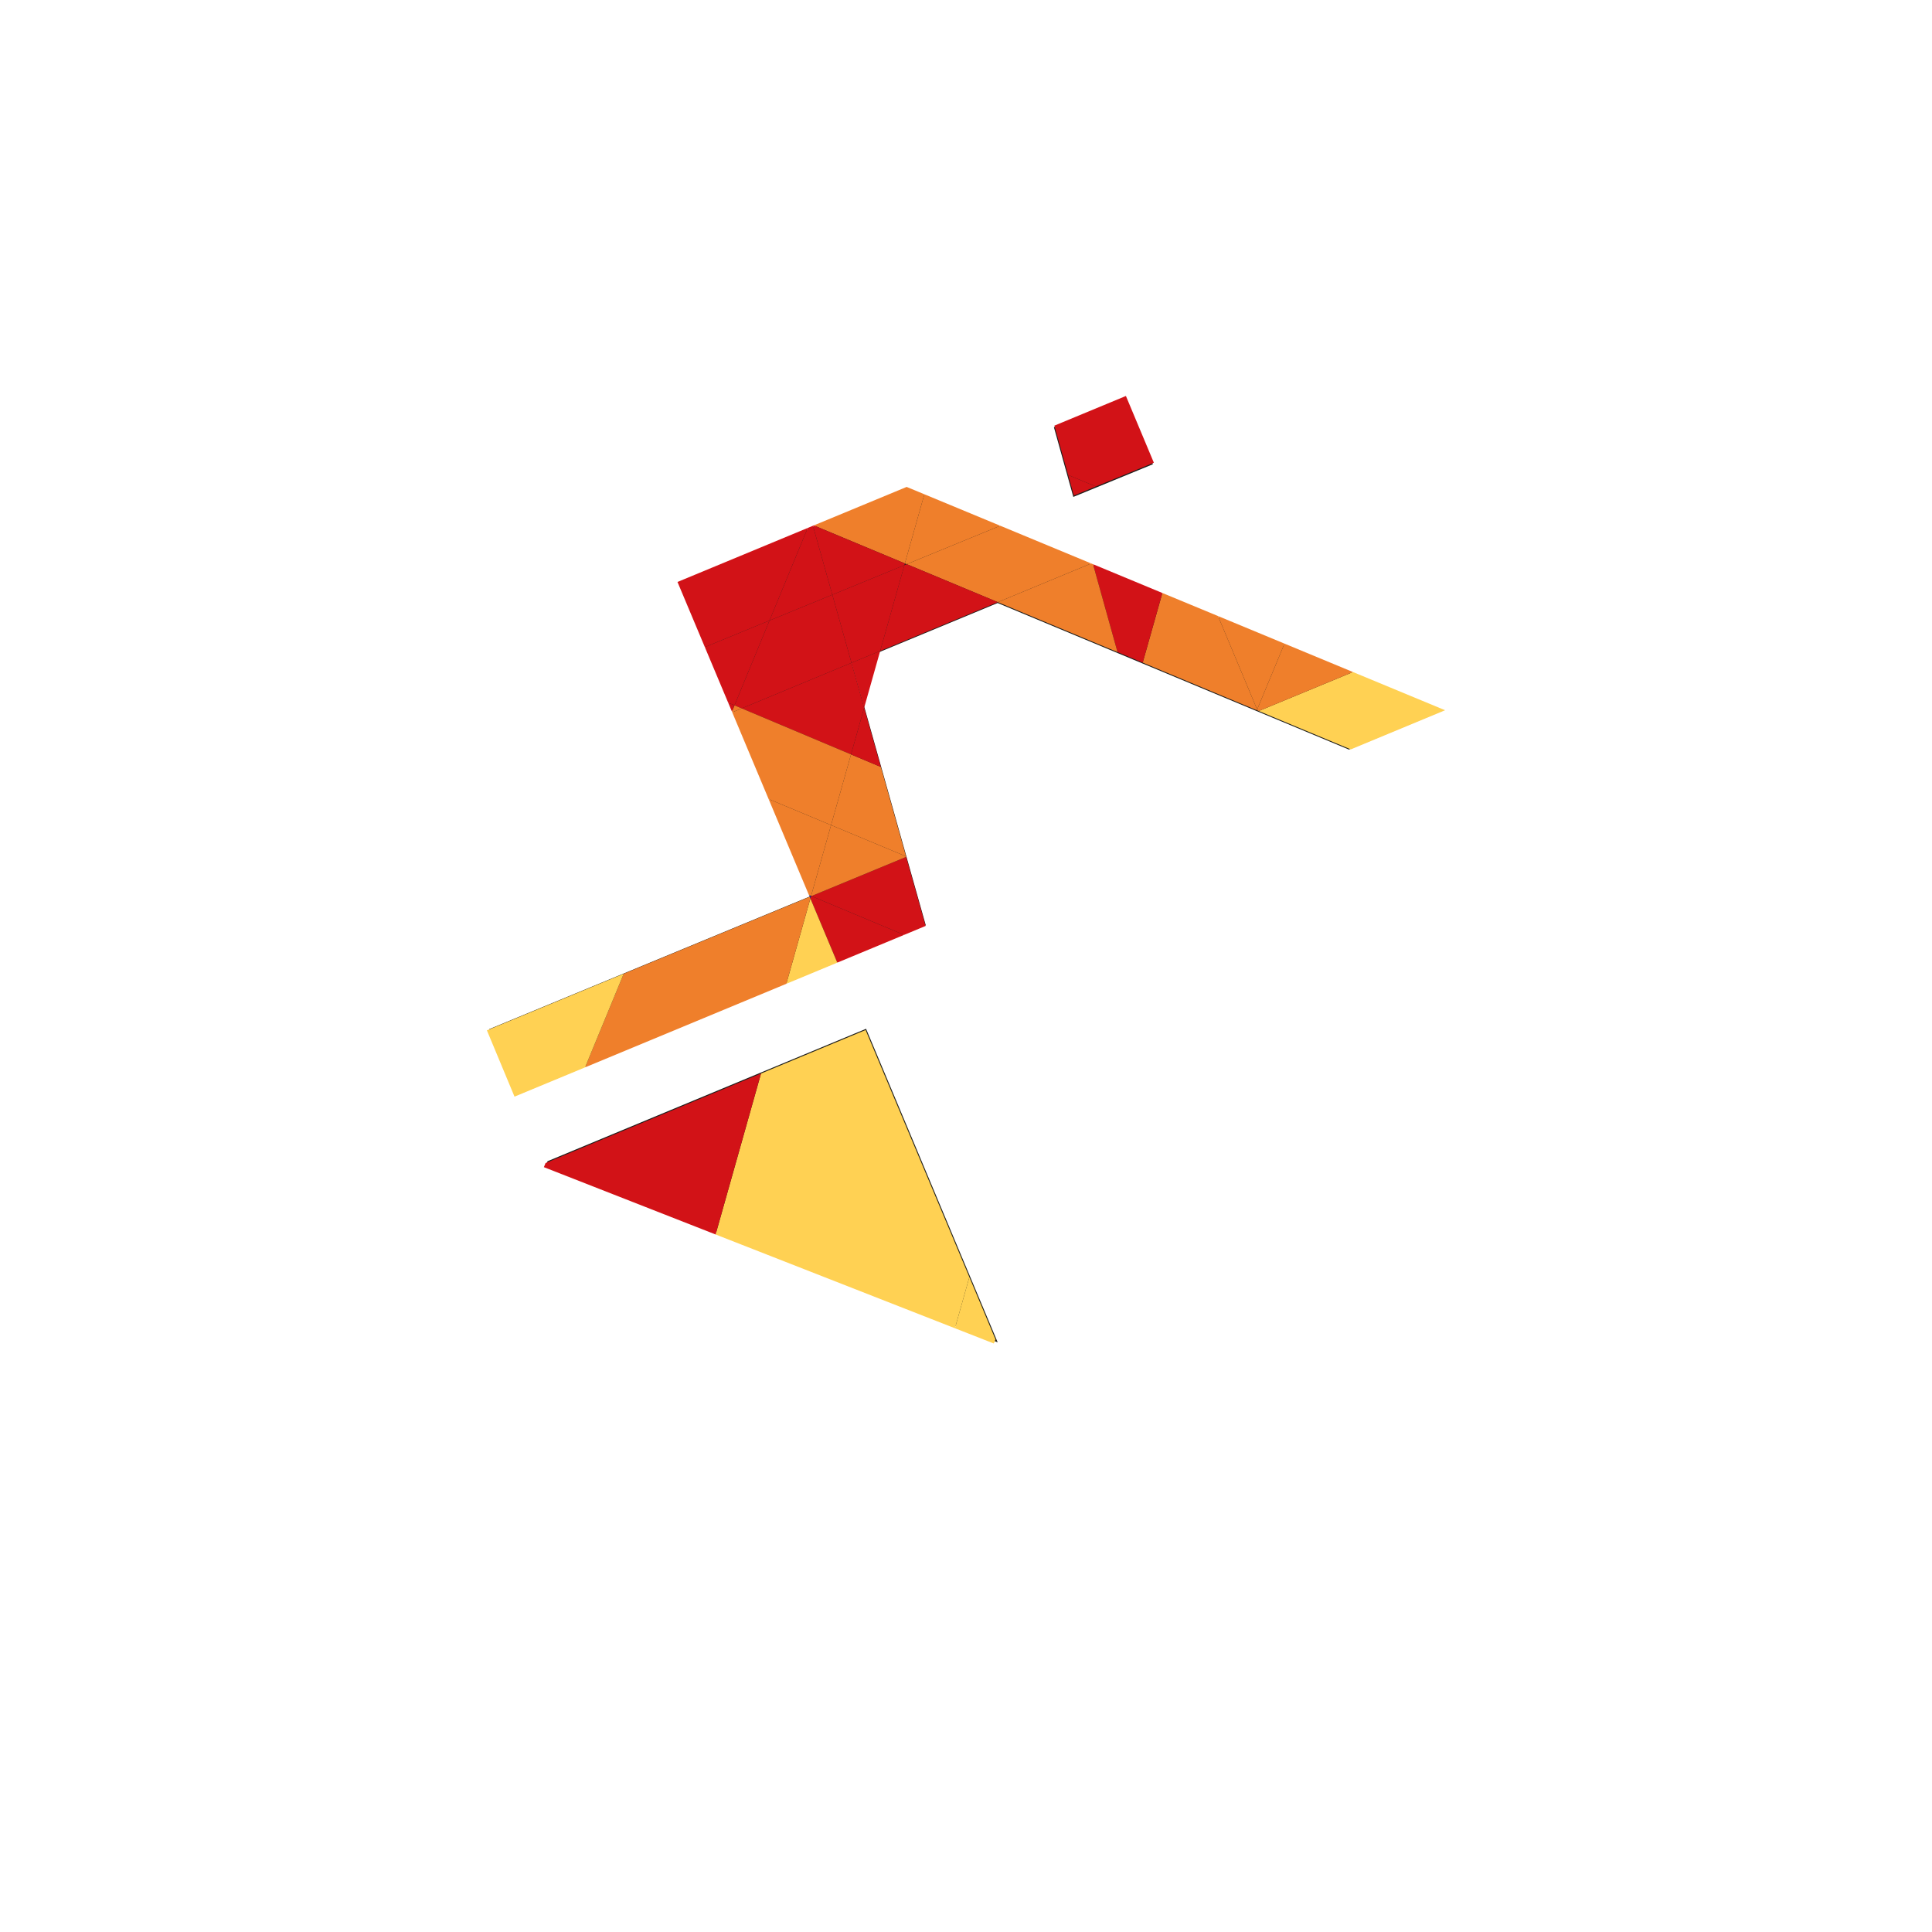
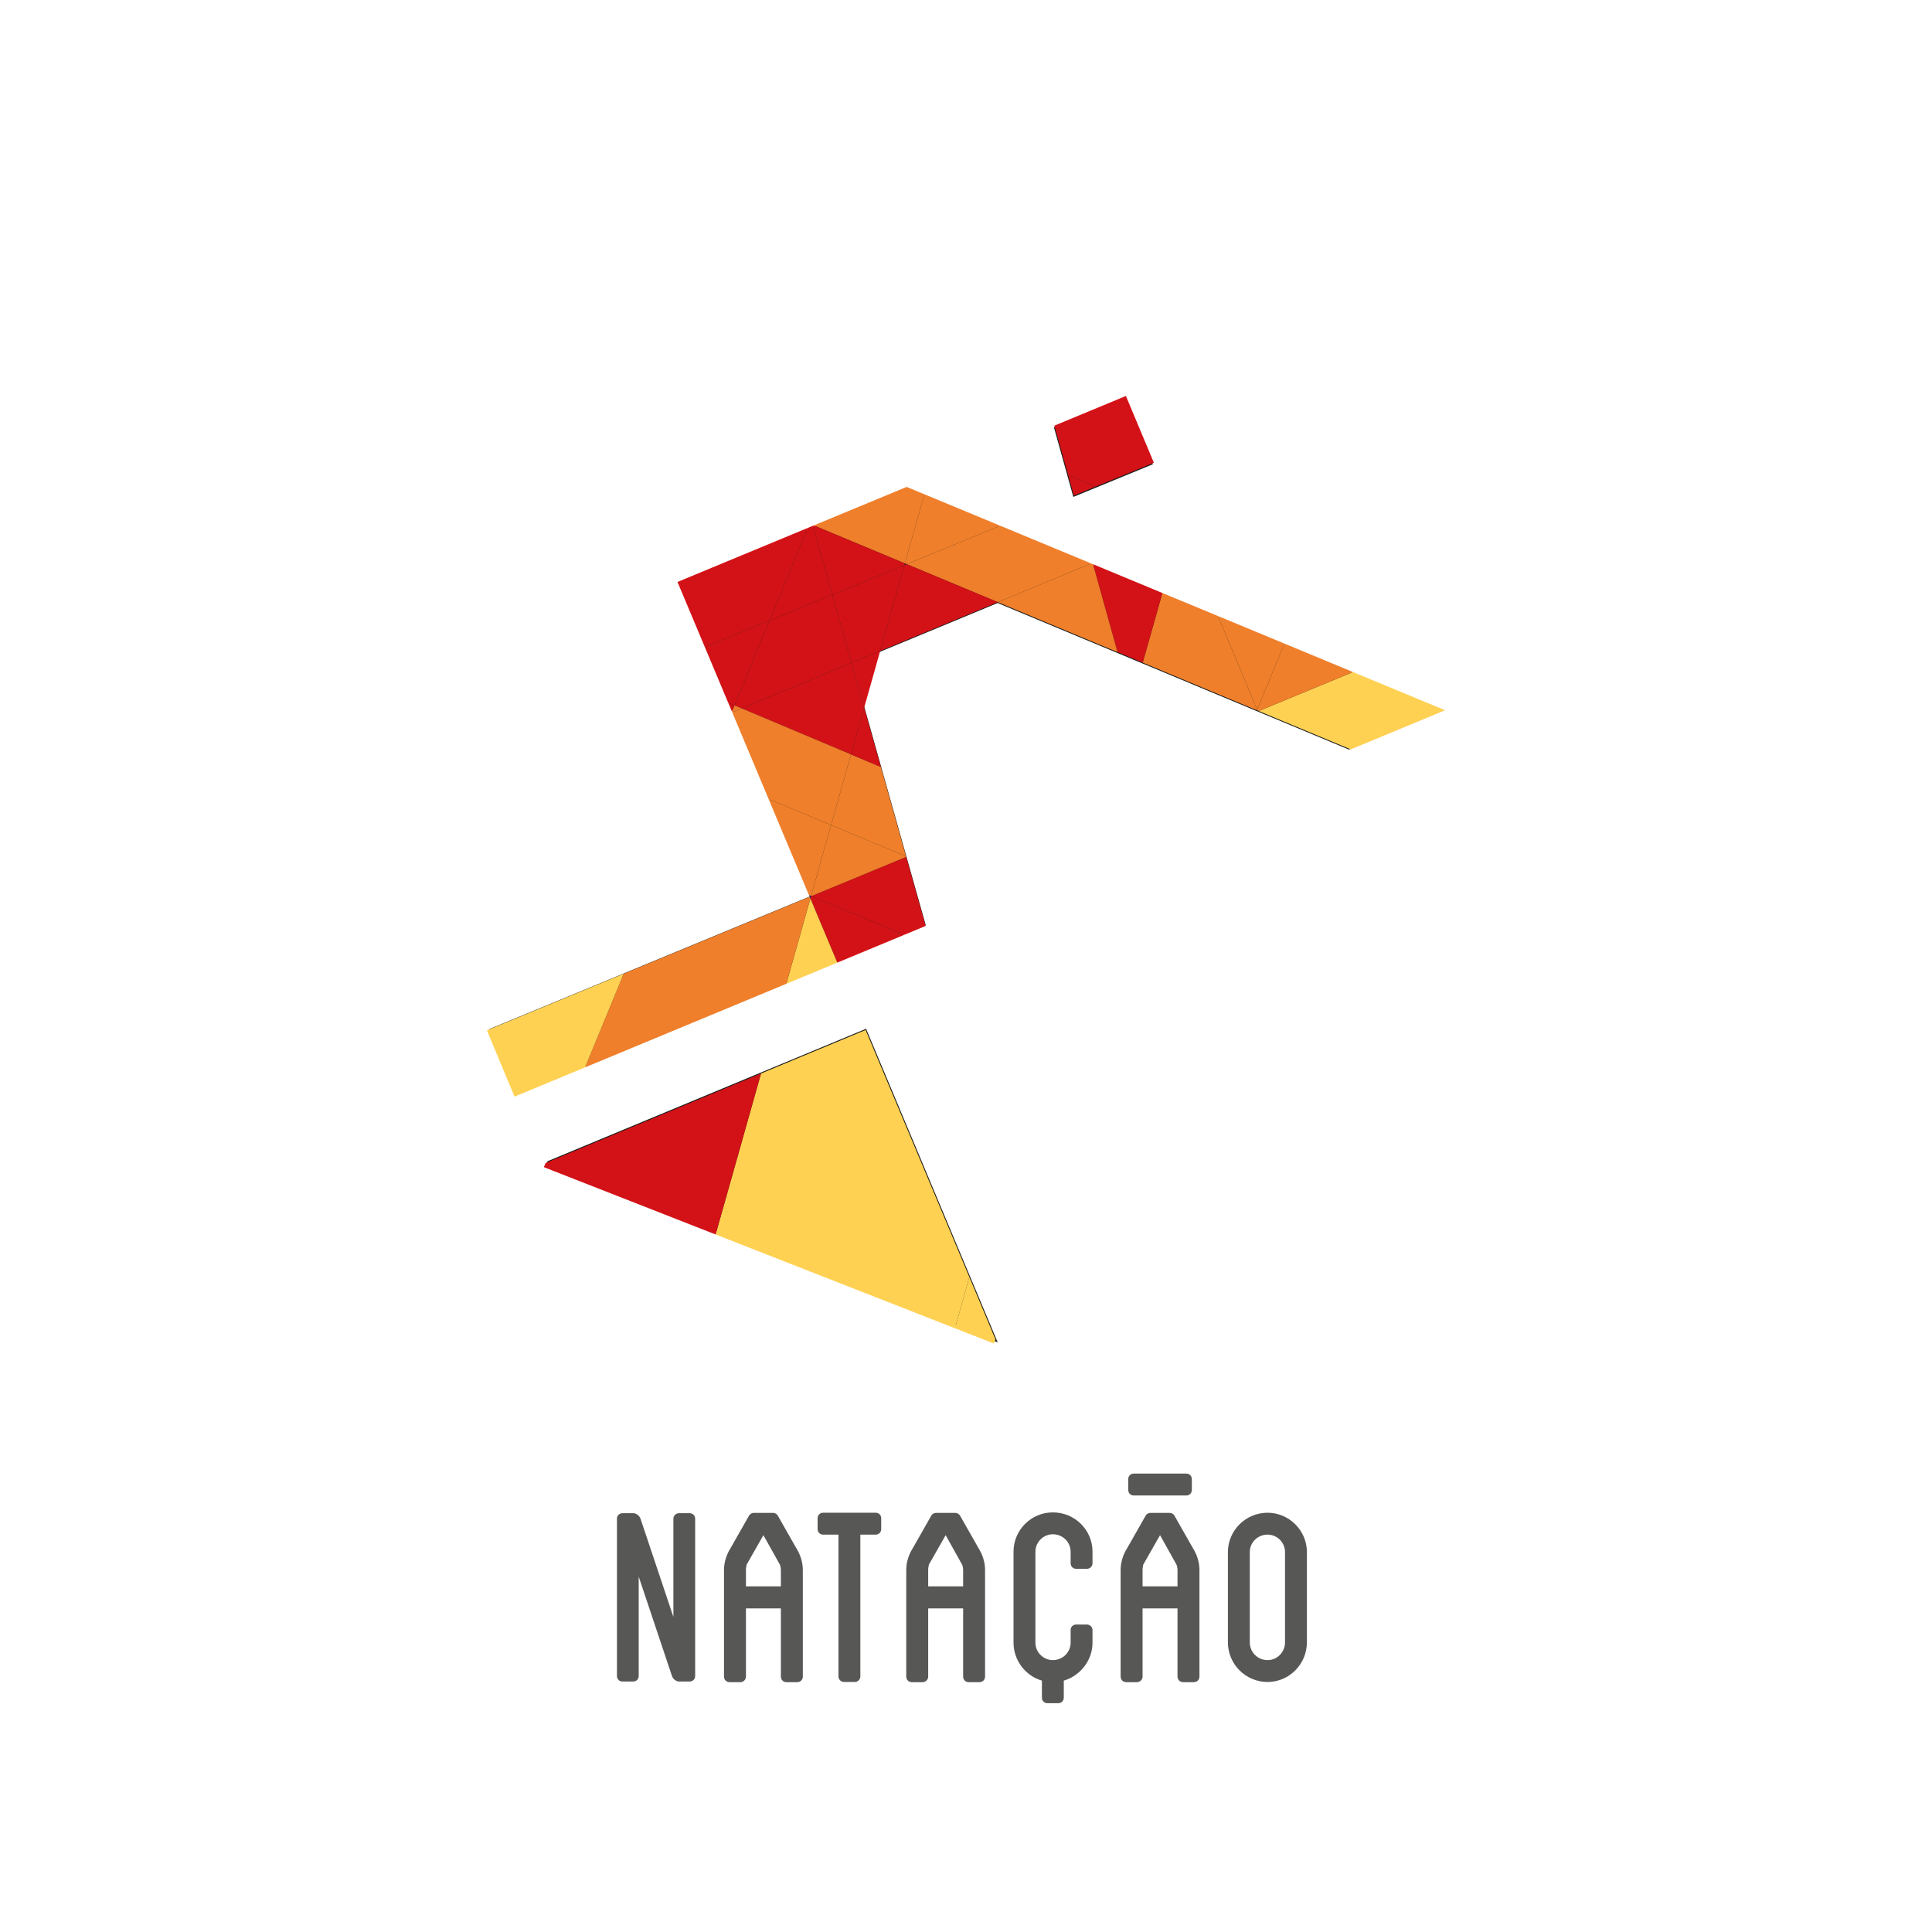
<svg xmlns="http://www.w3.org/2000/svg" viewBox="640 360 1280 720" height="256" width="256" xml:space="preserve" id="svg2" version="1.1">
  <defs id="defs6">
    <clipPath id="clipPath18" clipPathUnits="userSpaceOnUse">
      <path id="path16" d="M 0,1080 H 1920 V 0 H 0 Z" />
    </clipPath>
  </defs>
  <g transform="matrix(1.333333,0,0,-1.333333,0,1440)" id="g10">
+     <g id="g12">
+       <g clip-path="url(#clipPath18)" id="g14">
+         <g transform="translate(1011.99,243.1865)" id="g20">
+           <path id="path22" style="fill:#575756;fill-opacity:1;fill-rule:nonzero;stroke:none" d="m 0,0 v 5.776 c 0,4.758 -3.907,8.665 -8.834,8.665 -4.758,0 -8.666,-3.907 -8.666,-8.665 v -45.195 c 0,-4.757 3.908,-8.665 8.666,-8.665 4.927,0 8.834,3.908 8.834,8.665 v 6.287 c 0,1.528 1.189,2.718 2.719,2.718 h 5.437 c 1.36,0 2.719,-1.19 2.719,-2.718 v -6.287 c 0,-8.835 -6.117,-16.48 -14.273,-18.859 v -8.495 c 0,-1.53 -1.189,-2.719 -2.718,-2.719 h -5.437 c -1.529,0 -2.718,1.189 -2.718,2.719 v 8.495 c -8.157,2.379 -14.103,10.024 -14.103,18.859 V 5.776 c 0,10.874 8.835,19.539 19.54,19.539 10.873,0 19.709,-8.665 19.709,-19.539 V 0 c 0,-1.529 -1.359,-2.719 -2.719,-2.719 H 2.719 C 1.189,-2.719 0,-1.529 0,0" />
+         </g>
+         <g transform="translate(1118.516,248.793)" id="g24">
+           <path id="path26" style="fill:#575756;fill-opacity:1;fill-rule:nonzero;stroke:none" d="M 0,0 C 0,4.758 -3.908,8.665 -8.666,8.665 -13.594,8.665 -17.5,4.758 -17.5,0 v -44.855 c 0,-4.927 3.906,-8.835 8.834,-8.835 4.758,0 8.666,3.908 8.666,8.835 z m 10.873,0 v -44.855 c 0,-10.874 -8.834,-19.709 -19.539,-19.709 -10.873,0 -19.709,8.835 -19.709,19.709 V 0 c 0,10.704 8.836,19.539 19.709,19.539 10.705,0 19.539,-8.835 19.539,-19.539" />
+         </g>
+         <g transform="translate(842.4824,184.1436)" id="g28">
+           <path id="path30" style="fill:#575756;fill-opacity:1;fill-rule:evenodd;stroke:none" d="M 0,0 H 5.448 C 6.156,0.024 6.779,0.281 7.32,0.795 7.862,1.301 8.144,1.932 8.174,2.723 V 36.66 H 25.538 V 2.723 C 25.565,1.932 25.823,1.301 26.332,0.795 26.846,0.281 27.467,0.024 28.261,0 h 5.452 c 0.794,0.024 1.414,0.281 1.928,0.795 0.509,0.506 0.766,1.137 0.795,1.928 v 52.949 c 0,1.957 -0.286,3.856 -0.855,5.702 -0.564,1.845 -1.362,3.582 -2.382,5.195 l -9.194,16.174 c -0.256,0.424 -0.596,0.763 -0.994,0.992 -0.424,0.257 -0.879,0.369 -1.388,0.369 h -9.534 c -0.514,0 -0.967,-0.112 -1.391,-0.369 C 10.3,83.506 9.957,83.167 9.707,82.743 L 0.51,66.569 c -1.024,-1.613 -1.818,-3.35 -2.382,-5.195 -0.569,-1.846 -0.855,-3.745 -0.855,-5.702 V 2.723 C -2.694,1.932 -2.441,1.301 -1.932,0.795 -1.419,0.281 -0.794,0.024 0,0 m 8.174,47.619 v 8.053 c 0,0.516 0.024,0.992 0.111,1.415 0.059,0.458 0.142,0.882 0.229,1.314 l 8.34,14.639 8.174,-14.639 c 0.17,-0.432 0.285,-0.856 0.368,-1.314 0.087,-0.423 0.142,-0.899 0.142,-1.415 v -8.053 z" />
+         </g>
+         <g transform="translate(933.0371,184.1436)" id="g32">
+           <path id="path34" style="fill:#575756;fill-opacity:1;fill-rule:evenodd;stroke:none" d="M 0,0 H 5.448 C 6.156,0.024 6.779,0.281 7.32,0.795 7.862,1.301 8.144,1.932 8.174,2.723 V 36.66 H 25.538 V 2.723 C 25.565,1.932 25.823,1.301 26.332,0.795 26.846,0.281 27.467,0.024 28.261,0 h 5.452 c 0.794,0.024 1.414,0.281 1.928,0.795 0.509,0.506 0.766,1.137 0.795,1.928 v 52.949 c 0,1.957 -0.286,3.856 -0.855,5.702 -0.564,1.845 -1.362,3.582 -2.382,5.195 l -9.194,16.174 c -0.256,0.424 -0.596,0.763 -0.994,0.992 -0.424,0.257 -0.879,0.369 -1.388,0.369 h -9.534 c -0.514,0 -0.967,-0.112 -1.391,-0.369 C 10.3,83.506 9.957,83.167 9.707,82.743 L 0.51,66.569 c -1.024,-1.613 -1.818,-3.35 -2.382,-5.195 -0.569,-1.846 -0.855,-3.745 -0.855,-5.702 V 2.723 C -2.694,1.932 -2.441,1.301 -1.932,0.795 -1.419,0.281 -0.794,0.024 0,0 m 8.174,47.619 v 8.053 c 0,0.516 0.024,0.992 0.111,1.415 0.059,0.458 0.142,0.882 0.229,1.314 l 8.34,14.639 8.174,-14.639 c 0.17,-0.432 0.285,-0.856 0.368,-1.314 0.087,-0.423 0.142,-0.899 0.142,-1.415 v -8.053 z" />
+         </g>
+         <g transform="translate(1039.562,184.1436)" id="g36">
+           <path id="path38" style="fill:#575756;fill-opacity:1;fill-rule:evenodd;stroke:none" d="M 0,0 H 5.448 C 6.156,0.024 6.779,0.281 7.32,0.795 7.862,1.301 8.144,1.932 8.174,2.723 V 36.66 H 25.538 V 2.723 C 25.565,1.932 25.823,1.301 26.332,0.795 26.846,0.281 27.467,0.024 28.261,0 h 5.452 c 0.794,0.024 1.414,0.281 1.928,0.795 0.509,0.506 0.766,1.137 0.795,1.928 v 52.949 c 0,1.957 -0.286,3.856 -0.855,5.702 -0.564,1.845 -1.362,3.582 -2.382,5.195 l -9.194,16.174 c -0.256,0.424 -0.596,0.763 -0.994,0.992 -0.424,0.257 -0.879,0.369 -1.388,0.369 h -9.534 c -0.514,0 -0.967,-0.112 -1.391,-0.369 C 10.3,83.506 9.957,83.167 9.707,82.743 L 0.51,66.569 c -1.024,-1.613 -1.818,-3.35 -2.382,-5.195 -0.569,-1.846 -0.855,-3.745 -0.855,-5.702 V 2.723 C -2.694,1.932 -2.441,1.301 -1.932,0.795 -1.419,0.281 -0.794,0.024 0,0 m 8.174,47.619 v 8.053 c 0,0.516 0.024,0.992 0.111,1.415 0.059,0.458 0.142,0.882 0.229,1.314 l 8.34,14.639 8.174,-14.639 c 0.17,-0.432 0.285,-0.856 0.368,-1.314 0.087,-0.423 0.142,-0.899 0.142,-1.415 v -8.053 z" />
+         </g>
+         <g transform="translate(814.6045,220.957)" id="g40">
+           <path id="path42" style="fill:#575756;fill-opacity:1;fill-rule:nonzero;stroke:none" d="M 0,0 V -4.393 L -1.473,0 -16.347,44.438 c -0.507,1.512 -2.196,2.686 -3.513,2.697 h -0.022 -0.051 -5.21 -0.068 -0.134 c -1.517,0 -2.698,-1.181 -2.698,-2.697 v -78.221 c 0,-1.525 1.181,-2.705 2.698,-2.705 h 5.412 c 1.517,0 2.702,1.18 2.702,2.705 V 0 15.626 L -12.002,0 -0.697,-33.783 c 0.357,-1.071 1.222,-1.971 2.218,-2.41 l 0.02,-0.006 c 0.363,-0.186 0.762,-0.289 1.167,-0.289 H 2.77 2.845 8.113 8.178 8.182 8.243 8.247 l 0.068,0.004 h 0.007 l 0.055,0.009 h 0.014 l 0.051,0.004 H 8.46 c 1.349,0.172 2.353,1.28 2.353,2.688 v 78.221 c 0,1.516 -1.187,2.697 -2.7,2.697 H 2.708 C 1.355,47.135 0,45.954 0,44.438 Z" />
+         </g>
+         <g transform="translate(917.8682,265.6143)" id="g44">
+           <path id="path46" style="fill:#575756;fill-opacity:1;fill-rule:nonzero;stroke:none" d="m 0,0 v -5.437 c 0,-1.53 -1.189,-2.719 -2.719,-2.719 h -7.645 v -70.511 c 0,-1.359 -1.19,-2.719 -2.719,-2.719 h -5.438 c -1.529,0 -2.718,1.36 -2.718,2.719 v 70.511 h -7.645 c -1.529,0 -2.719,1.189 -2.719,2.719 V 0 c 0,1.528 1.19,2.718 2.719,2.718 H -2.719 C -1.189,2.718 0,1.528 0,0" />
+         </g>
+         <g transform="translate(1072.219,285.0625)" id="g48">
+           <path id="path50" style="fill:#575756;fill-opacity:1;fill-rule:nonzero;stroke:none" d="m 0,0 v -5.437 c 0,-1.53 -1.189,-2.719 -2.719,-2.719 h -7.645 -10.875 -7.645 c -1.529,0 -2.719,1.189 -2.719,2.719 V 0 c 0,1.528 1.19,2.718 2.719,2.718 H -2.719 C -1.189,2.718 0,1.528 0,0" />
+         </g>
+       </g>
+     </g>
    <g transform="translate(752.0879,443.002)" id="g52">
      <path id="path54" style="fill:#1d1d1b;fill-opacity:1;fill-rule:nonzero;stroke:none" d="m 0,0 -0.827,-2.031 224.483,-87.971 -65.4,155.791 z" />
    </g>
    <g transform="translate(930.6406,777.3643)" id="g56">
      <path id="path58" style="fill:#1d1d1b;fill-opacity:1;fill-rule:nonzero;stroke:none" d="m 0,0 -113.327,-47.009 65.375,-155.695 -159.608,-66.029 13.657,-32.79 203.271,84.407 -36.637,130.121 72.344,29.993 174.553,-72.809 46.65,19.373 z" />
    </g>
    <g transform="translate(1052.875,789.3286)" id="g60">
      <path id="path62" style="fill:#1d1d1b;fill-opacity:1;fill-rule:nonzero;stroke:none" d="m 0,0 -13.812,33.007 -35.367,-14.67 9.635,-34.578 z" />
    </g>
    <g transform="translate(1198.062,667.0874)" id="g64">
      <path id="path66" style="fill:#ffd153;fill-opacity:1;fill-rule:nonzero;stroke:none" d="M 0,0 -46.875,-19.453 -92.59,-0.383 -45.771,18.98 Z" />
    </g>
    <g transform="translate(1152.292,686.0674)" id="g68">
      <path id="path70" style="fill:#ef7f2b;fill-opacity:1;fill-rule:nonzero;stroke:none" d="m 0,0 -46.819,-19.363 -0.607,0.256 -0.202,0.478 13.59,32.751 z" />
    </g>
    <g transform="translate(1118.254,700.189)" id="g72">
      <path id="path74" style="fill:#ef7f2b;fill-opacity:1;fill-rule:nonzero;stroke:none" d="M 0,0 -13.59,-32.75 -33.027,13.701 Z" />
    </g>
    <g transform="translate(1104.664,667.4385)" id="g76">
      <path id="path78" style="fill:#ef7f2b;fill-opacity:1;fill-rule:nonzero;stroke:none" d="m 0,0 -0.146,-0.351 -56.71,23.667 9.763,34.592 27.656,-11.456 z" />
    </g>
    <g transform="translate(1023.11,739.6514)" id="g80">
      <path id="path82" style="fill:#d21217;fill-opacity:1;fill-rule:nonzero;stroke:none" d="m 0,0 34.461,-14.305 -9.764,-34.591 -12.522,5.225 z" />
    </g>
    <g transform="translate(1039.459,823.2456)" id="g84">
      <path id="path86" style="fill:#d21217;fill-opacity:1;fill-rule:nonzero;stroke:none" d="m 0,0 13.883,-33.154 -28.817,-11.824 -13.772,5.721 -6.84,24.51 z" />
    </g>
    <g transform="translate(1035.285,695.98)" id="g88">
      <path id="path90" style="fill:#ef7f2b;fill-opacity:1;fill-rule:nonzero;stroke:none" d="m 0,0 -59.473,24.806 46.397,19.233 0.901,-0.368 z" />
    </g>
    <g transform="translate(1024.525,778.2681)" id="g92">
      <path id="path94" style="fill:#d21217;fill-opacity:1;fill-rule:nonzero;stroke:none" d="M 0,0 -10.924,-4.507 -13.772,5.72 Z" />
    </g>
    <g transform="translate(1022.209,740.0186)" id="g96">
      <path id="path98" style="fill:#ef7f2b;fill-opacity:1;fill-rule:nonzero;stroke:none" d="M 0,0 -46.396,-19.232 -91.669,-0.349 -45.18,18.738 Z" />
    </g>
    <g transform="translate(977.0293,758.7563)" id="g100">
      <path id="path102" style="fill:#ef7f2b;fill-opacity:1;fill-rule:nonzero;stroke:none" d="m 0,0 -46.489,-19.086 -0.918,0.367 9.689,34.368 z" />
    </g>
    <g transform="translate(975.8125,720.7861)" id="g104">
      <path id="path106" style="fill:#d21217;fill-opacity:1;fill-rule:nonzero;stroke:none" d="m 0,0 -58.455,-24.237 12.025,42.626 1.158,0.495 z" />
    </g>
    <g transform="translate(961.6729,385.4111)" id="g108">
      <path id="path110" style="fill:#ffd153;fill-opacity:1;fill-rule:nonzero;stroke:none" d="m 0,0 12.983,-30.968 -0.828,-2.021 -19.325,7.574 z" />
    </g>
    <g transform="translate(961.6729,385.4111)" id="g112">
      <path id="path114" style="fill:#ffd153;fill-opacity:1;fill-rule:nonzero;stroke:none" d="m 0,0 -7.17,-25.415 -118.923,46.598 22.564,79.989 51.966,21.608 z" />
    </g>
    <g transform="translate(930.2656,594.2148)" id="g116">
      <path id="path118" style="fill:#d21217;fill-opacity:1;fill-rule:nonzero;stroke:none" d="m 0,0 9.652,-34.314 -10.663,-4.433 -46.065,19.272 z" />
    </g>
    <g transform="translate(939.3115,774.4053)" id="g120">
      <path id="path122" style="fill:#ef7f2b;fill-opacity:1;fill-rule:nonzero;stroke:none" d="M 0,0 -9.689,-34.368 -54.944,-15.484 -8.806,3.642 Z" />
    </g>
    <g transform="translate(930.1914,594.4731)" id="g124">
      <path id="path126" style="fill:#ef7f2b;fill-opacity:1;fill-rule:nonzero;stroke:none" d="m 0,0 0.074,-0.258 -47.076,-19.475 -0.165,0.075 9.931,35.195 z" />
    </g>
    <g transform="translate(917.6875,638.8999)" id="g128">
      <path id="path130" style="fill:#ef7f2b;fill-opacity:1;fill-rule:nonzero;stroke:none" d="m 0,0 12.504,-44.427 -37.236,15.537 9.911,35.123 z" />
    </g>
    <g transform="translate(884.3672,758.9214)" id="g132">
      <path id="path134" style="fill:#d21217;fill-opacity:1;fill-rule:nonzero;stroke:none" d="M 0,0 45.255,-18.884 45.016,-19.746 9.214,-34.442 -0.423,-0.181 Z" />
    </g>
    <g transform="translate(929.3828,739.1753)" id="g136">
      <path id="path138" style="fill:#d21217;fill-opacity:1;fill-rule:nonzero;stroke:none" d="m 0,0 -12.025,-42.626 -14.252,-5.903 -9.525,33.833 z" />
    </g>
    <g transform="translate(929.2549,555.4678)" id="g140">
      <path id="path142" style="fill:#d21217;fill-opacity:1;fill-rule:nonzero;stroke:none" d="m 0,0 -33.21,-13.792 -13.369,31.87 0.31,1.104 0.204,0.09 z" />
    </g>
    <g transform="translate(909.3945,668.3218)" id="g144">
      <path id="path146" style="fill:#d21217;fill-opacity:1;fill-rule:nonzero;stroke:none" d="m 0,0 8.293,-29.422 -14.821,6.234 z" />
    </g>
    <g transform="translate(903.1055,690.646)" id="g148">
      <path id="path150" style="fill:#d21217;fill-opacity:1;fill-rule:nonzero;stroke:none" d="M 0,0 14.252,5.903 6.289,-22.324 Z" />
    </g>
    <g transform="translate(903.1055,690.646)" id="g152">
      <path id="path154" style="fill:#d21217;fill-opacity:1;fill-rule:nonzero;stroke:none" d="m 0,0 6.289,-22.324 -6.528,-23.189 -54.322,22.875 z" />
    </g>
    <g transform="translate(893.5811,724.479)" id="g156">
      <path id="path158" style="fill:#d21217;fill-opacity:1;fill-rule:nonzero;stroke:none" d="m 0,0 9.524,-33.833 -54.56,-22.638 -3.584,1.509 17.394,42.147 z" />
    </g>
    <g transform="translate(902.8662,645.1333)" id="g160">
      <path id="path162" style="fill:#ef7f2b;fill-opacity:1;fill-rule:nonzero;stroke:none" d="m 0,0 -9.911,-35.124 -31.042,12.965 -18.075,43.086 4.707,1.948 z" />
    </g>
    <g transform="translate(882.6758,573.5459)" id="g164">
      <path id="path166" style="fill:#ffd153;fill-opacity:1;fill-rule:nonzero;stroke:none" d="M 0,0 13.369,-31.87 -11.953,-42.387 Z" />
    </g>
    <g transform="translate(883.9443,758.7402)" id="g168">
      <path id="path170" style="fill:#d21217;fill-opacity:1;fill-rule:nonzero;stroke:none" d="M 0,0 9.637,-34.261 -21.589,-47.077 -2.594,-1.069 Z" />
    </g>
    <g transform="translate(892.9551,610.0098)" id="g172">
      <path id="path174" style="fill:#ef7f2b;fill-opacity:1;fill-rule:nonzero;stroke:none" d="m 0,0 -9.931,-35.195 -1.067,0.442 -20.044,47.718 z" />
    </g>
    <g transform="translate(882.324,574.3917)" id="g176">
      <path id="path178" style="fill:#2e2b84;fill-opacity:1;fill-rule:nonzero;stroke:none" d="M 0,0 0.662,0.258 0.7,0.423 -0.367,0.865 Z" />
    </g>
    <g transform="translate(882.324,574.3917)" id="g180">
      <path id="path182" style="fill:#2e2b84;fill-opacity:1;fill-rule:nonzero;stroke:none" d="m 0,0 0.352,-0.846 0.31,1.104 z" />
    </g>
    <g transform="translate(882.3242,574.3916)" id="g184">
      <path id="path186" style="fill:#ef7f2b;fill-opacity:1;fill-rule:nonzero;stroke:none" d="m 0,0 0.352,-0.846 -11.954,-42.386 -99.999,-41.522 19.199,46.524 z" />
    </g>
    <g transform="translate(881.3506,757.6709)" id="g188">
      <path id="path190" style="fill:#d21217;fill-opacity:1;fill-rule:nonzero;stroke:none" d="M 0,0 -18.995,-46.007 -51.12,-59.211 -64.71,-26.844 Z" />
    </g>
    <g transform="translate(862.3555,711.6636)" id="g192">
      <path id="path194" style="fill:#d21217;fill-opacity:1;fill-rule:nonzero;stroke:none" d="m 0,0 -17.395,-42.147 -3.144,1.343 -11.586,27.6 z" />
    </g>
    <g transform="translate(858.1436,486.583)" id="g196">
      <path id="path198" style="fill:#d21217;fill-opacity:1;fill-rule:nonzero;stroke:none" d="m 0,0 -22.563,-79.989 -85.324,33.447 v 0.021 l 0.827,2.023 z" />
    </g>
    <g transform="translate(844.9609,669.5166)" id="g200">
      <path id="path202" style="fill:#ef7f2b;fill-opacity:1;fill-rule:nonzero;stroke:none" d="M 0,0 3.584,-1.509 -1.123,-3.456 -1.27,-3.107 Z" />
    </g>
    <g transform="translate(841.8164,670.8599)" id="g204">
      <path id="path206" style="fill:#d21217;fill-opacity:1;fill-rule:nonzero;stroke:none" d="M 0,0 3.145,-1.343 1.875,-4.451 Z" />
    </g>
    <g transform="translate(789.9219,536.1611)" id="g208">
      <path id="path210" style="fill:#ffd153;fill-opacity:1;fill-rule:nonzero;stroke:none" d="m 0,0 -19.198,-46.523 -35.068,-14.548 -13.717,32.936 z" />
    </g>
  </g>
</svg>
